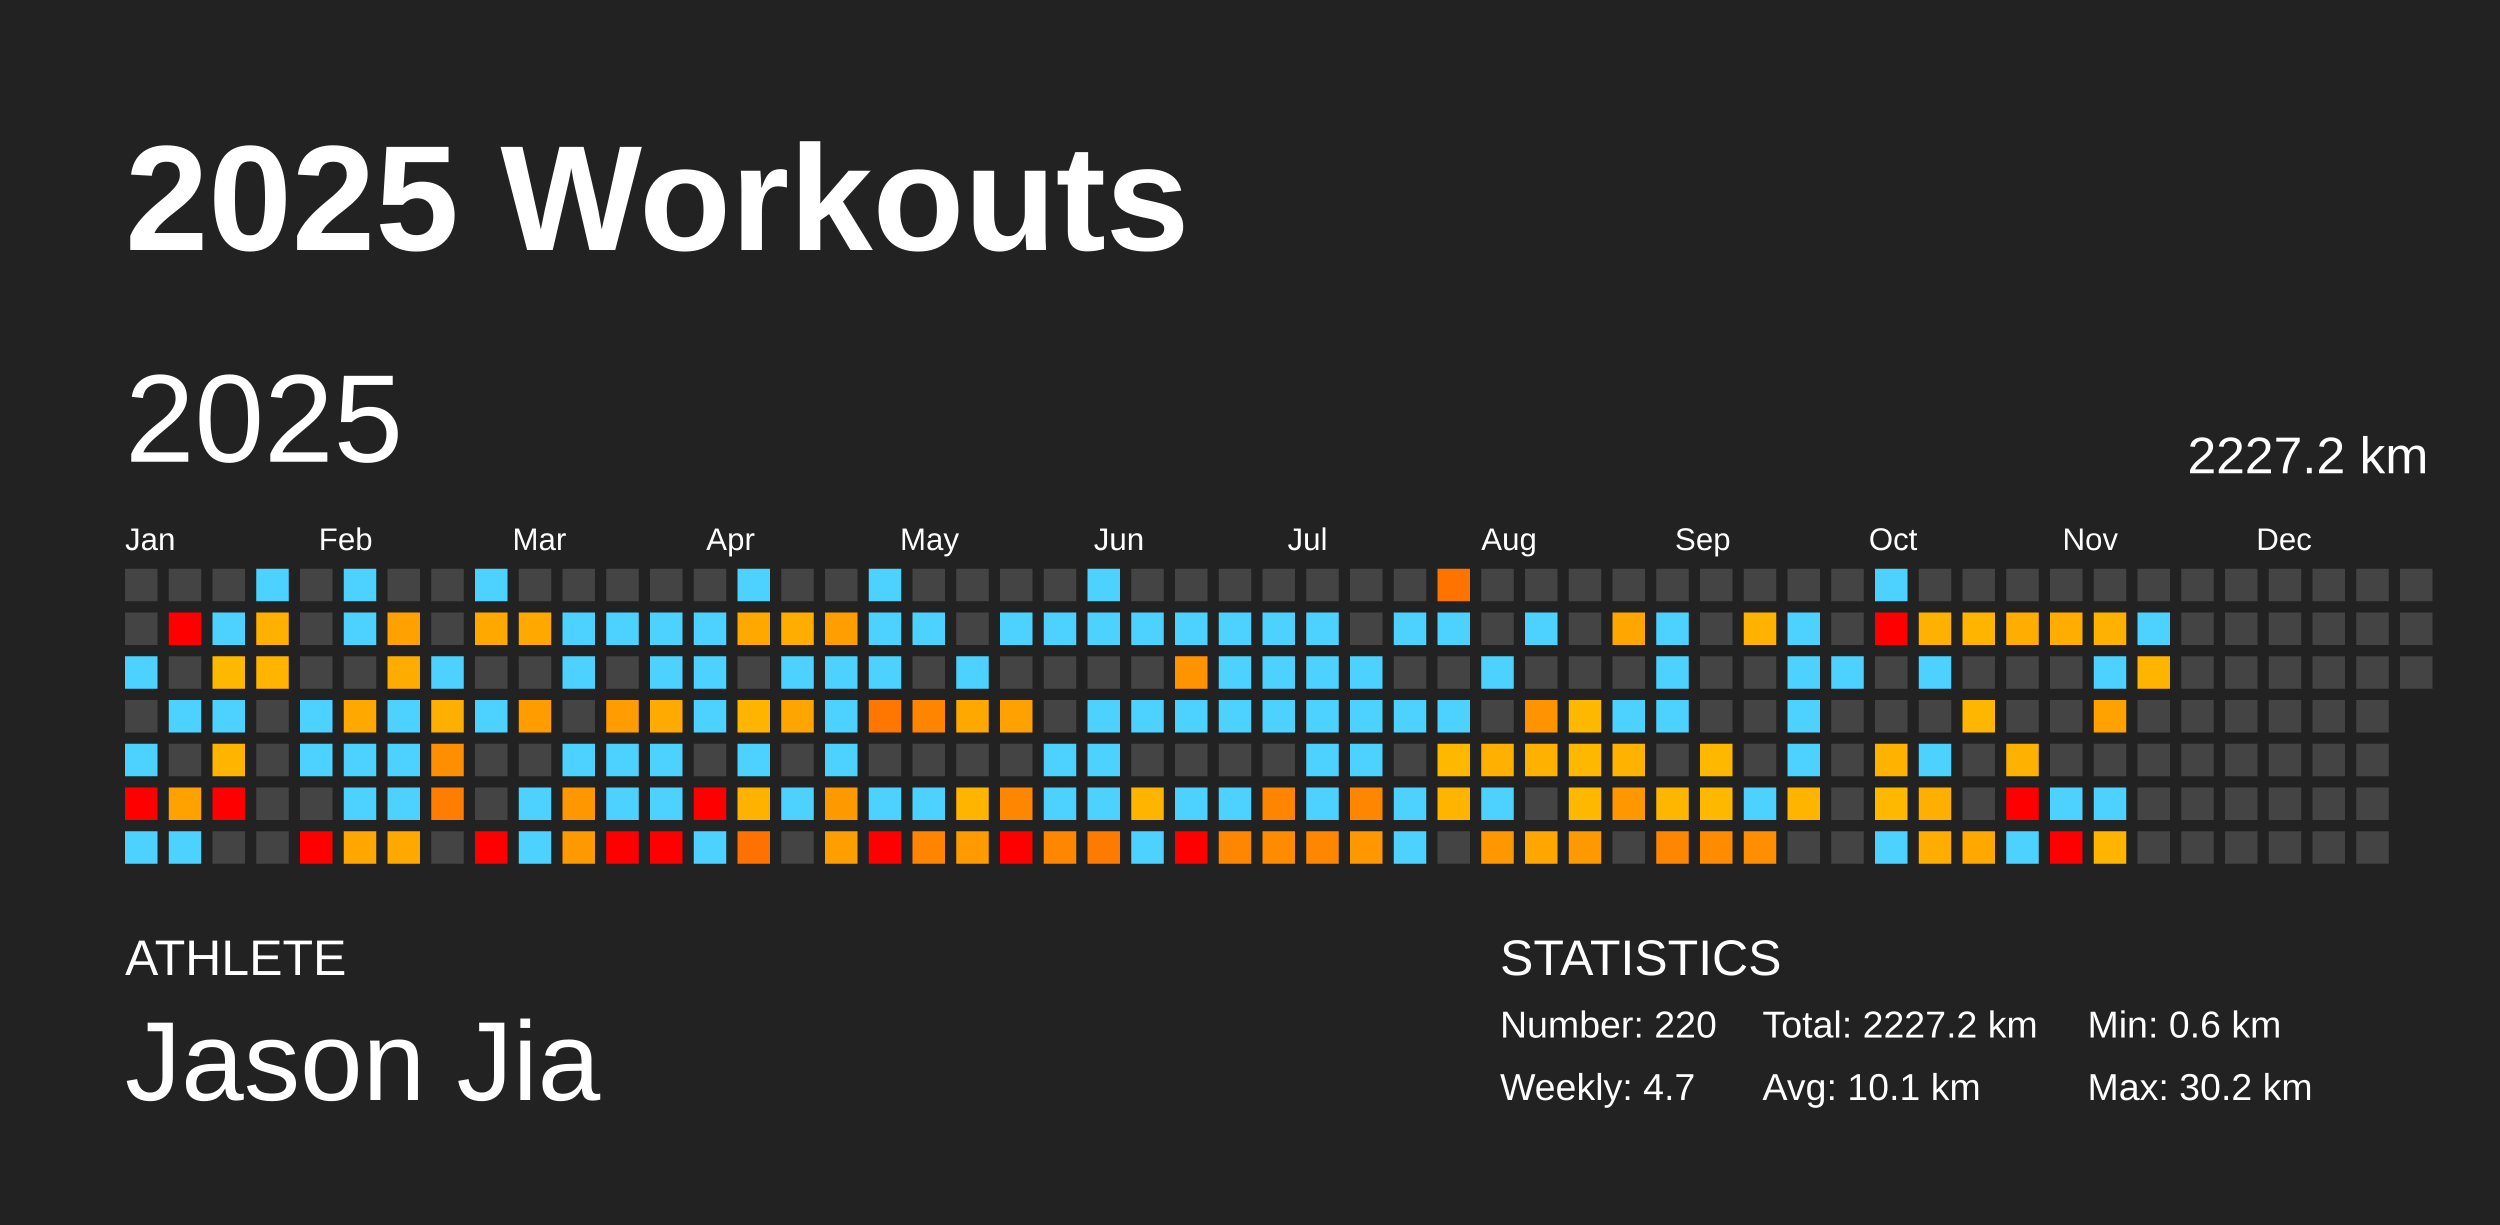
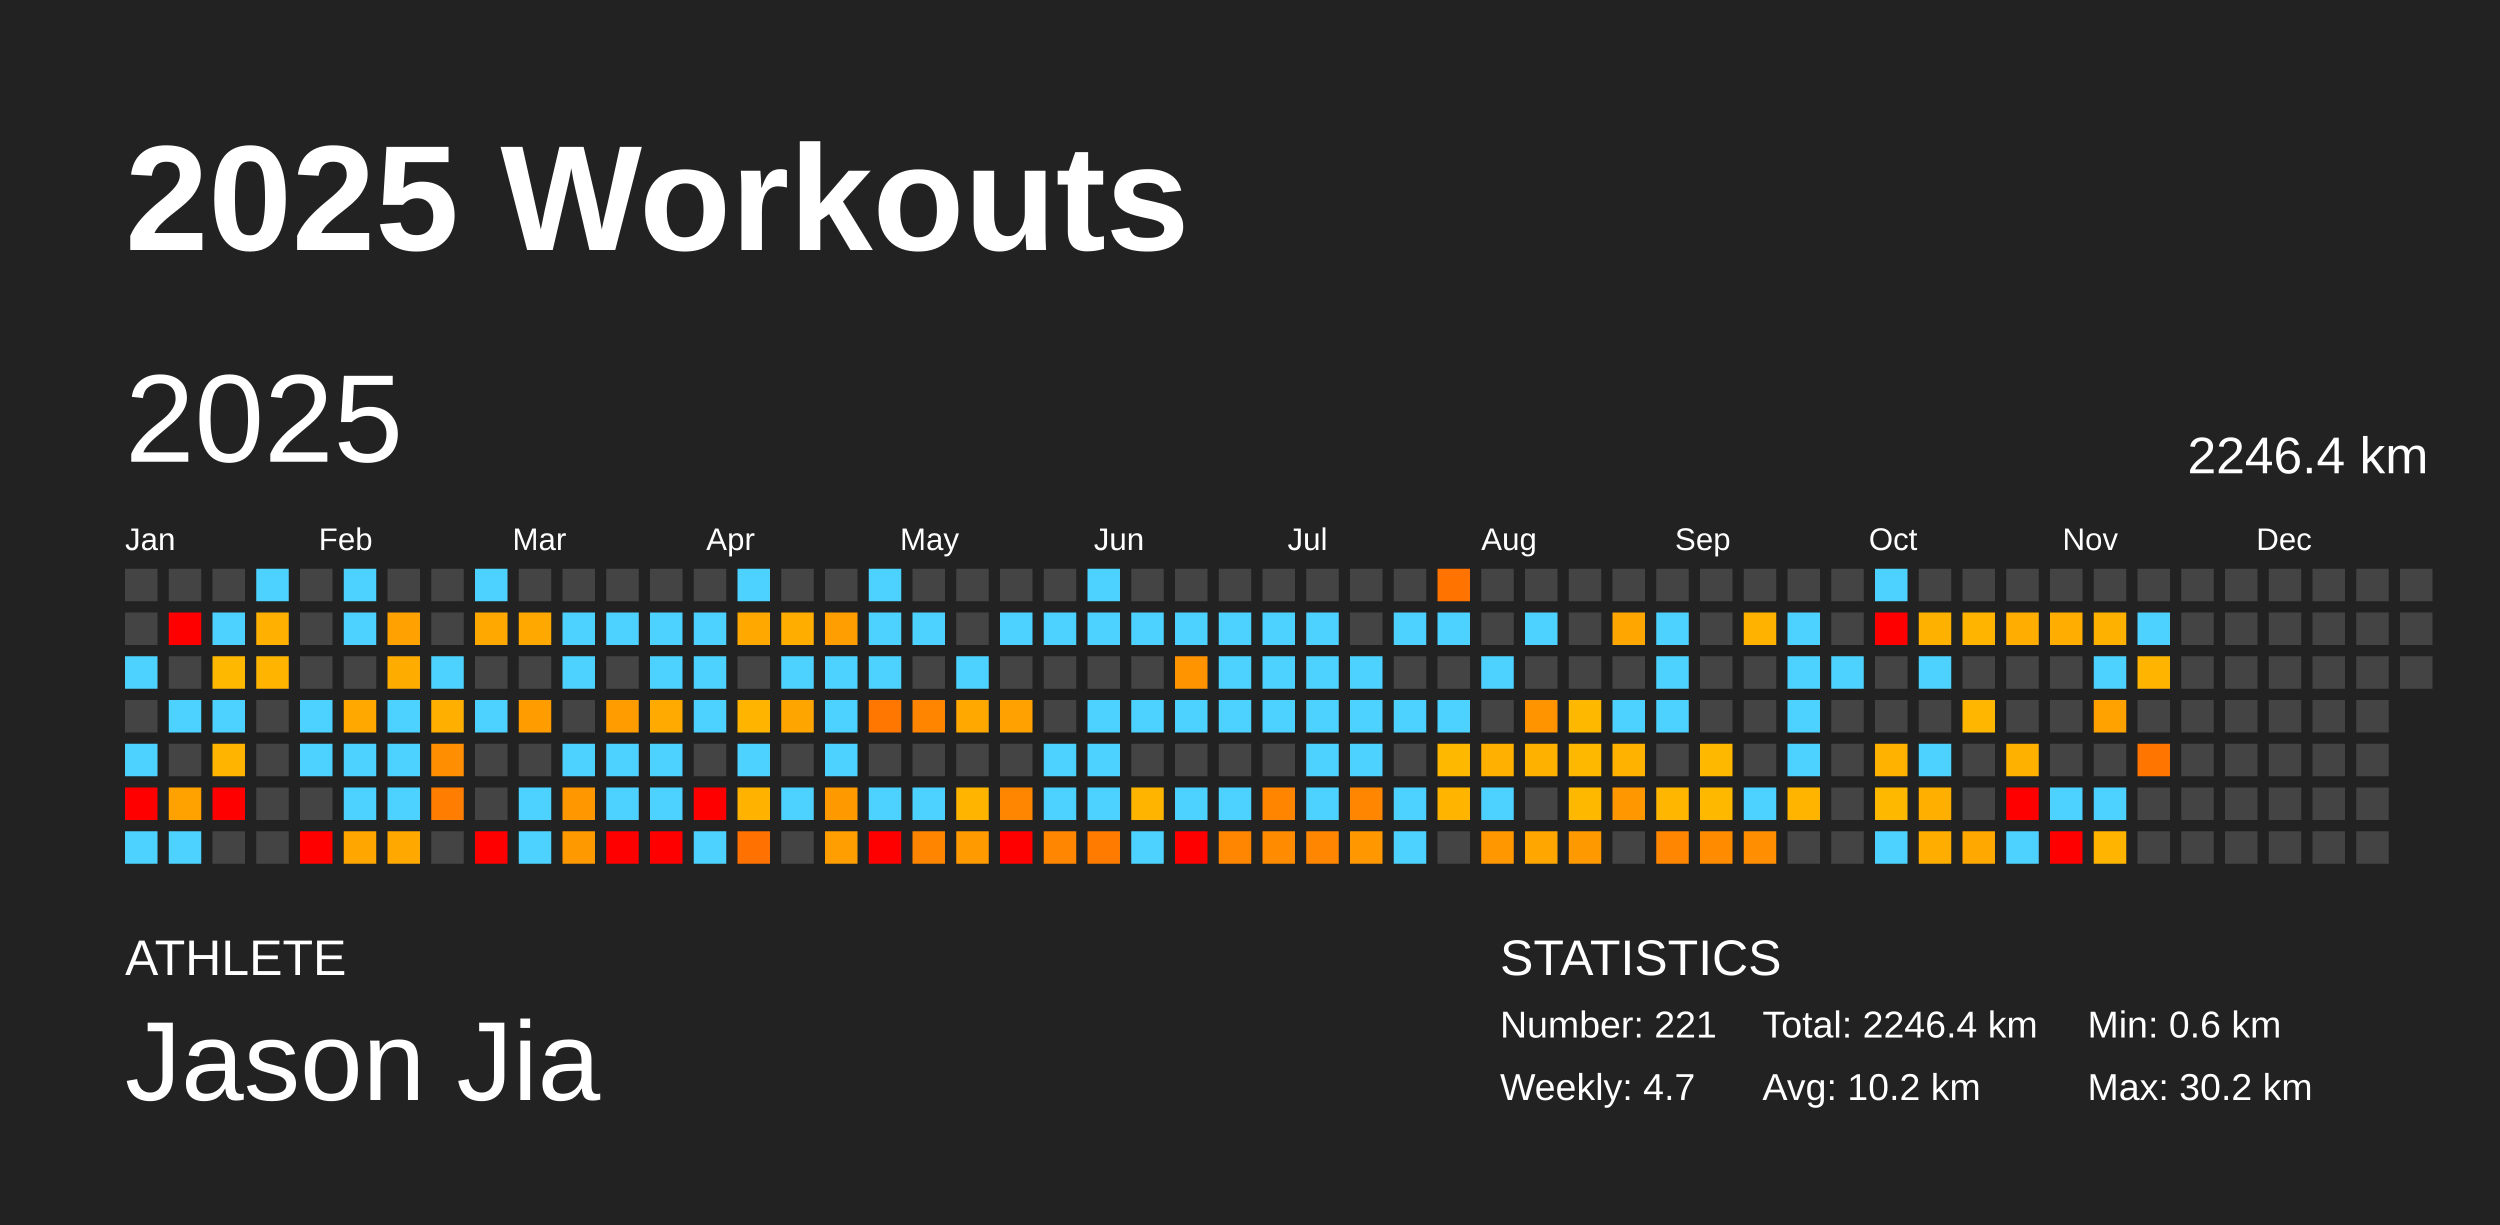
<svg xmlns="http://www.w3.org/2000/svg" baseProfile="full" height="98mm" version="1.1" viewBox="0,0,200,98" width="200mm">
  <defs />
  <rect fill="#222222" height="98" width="200" x="0" y="0" />
  <text fill="#FFFFFF" style="font-size:12px; font-family:Arial; font-weight:bold;" x="10" y="20">2025 Workouts</text>
  <text fill="#FFFFFF" style="font-size:4px; font-family:Arial" x="10" y="78">ATHLETE</text>
  <text fill="#FFFFFF" style="font-size:9px; font-family:Arial" x="10" y="88">Jason Jia</text>
  <text fill="#FFFFFF" style="font-size:4px; font-family:Arial" x="120" y="78">STATISTICS</text>
-   <text fill="#FFFFFF" style="font-size:3px; font-family:Arial" x="120" y="83">Number: 220</text>
+   <text fill="#FFFFFF" style="font-size:3px; font-family:Arial" x="120" y="83">Number: 221</text>
  <text fill="#FFFFFF" style="font-size:3px; font-family:Arial" x="120" y="88">Weekly: 4.7</text>
-   <text fill="#FFFFFF" style="font-size:3px; font-family:Arial" x="141" y="83">Total: 2227.2 km</text>
-   <text fill="#FFFFFF" style="font-size:3px; font-family:Arial" x="141" y="88">Avg: 10.1 km</text>
+   <text fill="#FFFFFF" style="font-size:3px; font-family:Arial" x="141" y="83">Total: 2246.4 km</text>
+   <text fill="#FFFFFF" style="font-size:3px; font-family:Arial" x="141" y="88">Avg: 10.2 km</text>
  <text fill="#FFFFFF" style="font-size:3px; font-family:Arial" x="167" y="83">Min: 0.6 km</text>
  <text fill="#FFFFFF" style="font-size:3px; font-family:Arial" x="167" y="88">Max: 30.2 km</text>
  <text dominant-baseline="hanging" fill="#FFFFFF" style="font-size:10.0px; font-family:Arial;" x="10" y="30">2025</text>
-   <text dominant-baseline="hanging" fill="#FFFFFF" style="font-size:4.125px; font-family:Arial;" x="175" y="35">2227.2 km</text>
+   <text dominant-baseline="hanging" fill="#FFFFFF" style="font-size:4.125px; font-family:Arial;" x="175" y="35">2246.4 km</text>
  <text fill="#FFFFFF" style="font-size:2.5px; font-family:Arial" x="10.0" y="44">Jan</text>
  <text fill="#FFFFFF" style="font-size:2.5px; font-family:Arial" x="25.5" y="44">Feb</text>
  <text fill="#FFFFFF" style="font-size:2.5px; font-family:Arial" x="41.0" y="44">Mar</text>
  <text fill="#FFFFFF" style="font-size:2.5px; font-family:Arial" x="56.5" y="44">Apr</text>
  <text fill="#FFFFFF" style="font-size:2.5px; font-family:Arial" x="72.0" y="44">May</text>
  <text fill="#FFFFFF" style="font-size:2.5px; font-family:Arial" x="87.5" y="44">Jun</text>
  <text fill="#FFFFFF" style="font-size:2.5px; font-family:Arial" x="103.0" y="44">Jul</text>
  <text fill="#FFFFFF" style="font-size:2.5px; font-family:Arial" x="118.5" y="44">Aug</text>
  <text fill="#FFFFFF" style="font-size:2.5px; font-family:Arial" x="134.0" y="44">Sep</text>
  <text fill="#FFFFFF" style="font-size:2.5px; font-family:Arial" x="149.5" y="44">Oct</text>
  <text fill="#FFFFFF" style="font-size:2.5px; font-family:Arial" x="165.0" y="44">Nov</text>
  <text fill="#FFFFFF" style="font-size:2.5px; font-family:Arial" x="180.5" y="44">Dec</text>
  <rect fill="#444444" height="2.6" width="2.6" x="10.0" y="45.5" />
  <rect fill="#444444" height="2.6" width="2.6" x="10.0" y="49.0" />
  <rect fill="#4dd2ff" height="2.6" width="2.6" x="10.0" y="52.5" />
  <rect fill="#444444" height="2.6" width="2.6" x="10.0" y="56.0" />
  <rect fill="#4dd2ff" height="2.6" width="2.6" x="10.0" y="59.5" />
  <rect fill="red" height="2.6" width="2.6" x="10.0" y="63.0" />
  <rect fill="#4dd2ff" height="2.6" width="2.6" x="10.0" y="66.5" />
  <rect fill="#444444" height="2.6" width="2.6" x="13.5" y="45.5" />
  <rect fill="red" height="2.6" width="2.6" x="13.5" y="49.0" />
  <rect fill="#444444" height="2.6" width="2.6" x="13.5" y="52.5" />
  <rect fill="#4dd2ff" height="2.6" width="2.6" x="13.5" y="56.0" />
  <rect fill="#444444" height="2.6" width="2.6" x="13.5" y="59.5" />
  <rect fill="#ffa200" height="2.6" width="2.6" x="13.5" y="63.0" />
  <rect fill="#4dd2ff" height="2.6" width="2.6" x="13.5" y="66.5" />
  <rect fill="#444444" height="2.6" width="2.6" x="17.0" y="45.5" />
  <rect fill="#4dd2ff" height="2.6" width="2.6" x="17.0" y="49.0" />
  <rect fill="#ffb800" height="2.6" width="2.6" x="17.0" y="52.5" />
  <rect fill="#4dd2ff" height="2.6" width="2.6" x="17.0" y="56.0" />
  <rect fill="#ffb500" height="2.6" width="2.6" x="17.0" y="59.5" />
  <rect fill="red" height="2.6" width="2.6" x="17.0" y="63.0" />
  <rect fill="#444444" height="2.6" width="2.6" x="17.0" y="66.5" />
  <rect fill="#4dd2ff" height="2.6" width="2.6" x="20.5" y="45.5" />
  <rect fill="#ffb000" height="2.6" width="2.6" x="20.5" y="49.0" />
  <rect fill="#ffb400" height="2.6" width="2.6" x="20.5" y="52.5" />
  <rect fill="#444444" height="2.6" width="2.6" x="20.5" y="56.0" />
  <rect fill="#444444" height="2.6" width="2.6" x="20.5" y="59.5" />
  <rect fill="#444444" height="2.6" width="2.6" x="20.5" y="63.0" />
  <rect fill="#444444" height="2.6" width="2.6" x="20.5" y="66.5" />
  <rect fill="#444444" height="2.6" width="2.6" x="24.0" y="45.5" />
  <rect fill="#444444" height="2.6" width="2.6" x="24.0" y="49.0" />
  <rect fill="#444444" height="2.6" width="2.6" x="24.0" y="52.5" />
  <rect fill="#4dd2ff" height="2.6" width="2.6" x="24.0" y="56.0" />
  <rect fill="#4dd2ff" height="2.6" width="2.6" x="24.0" y="59.5" />
  <rect fill="#444444" height="2.6" width="2.6" x="24.0" y="63.0" />
  <rect fill="red" height="2.6" width="2.6" x="24.0" y="66.5" />
  <rect fill="#4dd2ff" height="2.6" width="2.6" x="27.5" y="45.5" />
  <rect fill="#4dd2ff" height="2.6" width="2.6" x="27.5" y="49.0" />
  <rect fill="#444444" height="2.6" width="2.6" x="27.5" y="52.5" />
  <rect fill="#ffa900" height="2.6" width="2.6" x="27.5" y="56.0" />
  <rect fill="#4dd2ff" height="2.6" width="2.6" x="27.5" y="59.5" />
  <rect fill="#4dd2ff" height="2.6" width="2.6" x="27.5" y="63.0" />
  <rect fill="#ffa700" height="2.6" width="2.6" x="27.5" y="66.5" />
  <rect fill="#444444" height="2.6" width="2.6" x="31.0" y="45.5" />
  <rect fill="#ffa100" height="2.6" width="2.6" x="31.0" y="49.0" />
  <rect fill="#ffac00" height="2.6" width="2.6" x="31.0" y="52.5" />
  <rect fill="#4dd2ff" height="2.6" width="2.6" x="31.0" y="56.0" />
  <rect fill="#4dd2ff" height="2.6" width="2.6" x="31.0" y="59.5" />
  <rect fill="#4dd2ff" height="2.6" width="2.6" x="31.0" y="63.0" />
  <rect fill="#ffa900" height="2.6" width="2.6" x="31.0" y="66.5" />
  <rect fill="#444444" height="2.6" width="2.6" x="34.5" y="45.5" />
  <rect fill="#444444" height="2.6" width="2.6" x="34.5" y="49.0" />
  <rect fill="#4dd2ff" height="2.6" width="2.6" x="34.5" y="52.5" />
  <rect fill="#ffaf00" height="2.6" width="2.6" x="34.5" y="56.0" />
  <rect fill="#ff8f00" height="2.6" width="2.6" x="34.5" y="59.5" />
  <rect fill="#ff7d00" height="2.6" width="2.6" x="34.5" y="63.0" />
  <rect fill="#444444" height="2.6" width="2.6" x="34.5" y="66.5" />
  <rect fill="#4dd2ff" height="2.6" width="2.6" x="38.0" y="45.5" />
  <rect fill="#ffa800" height="2.6" width="2.6" x="38.0" y="49.0" />
  <rect fill="#444444" height="2.6" width="2.6" x="38.0" y="52.5" />
  <rect fill="#4dd2ff" height="2.6" width="2.6" x="38.0" y="56.0" />
  <rect fill="#444444" height="2.6" width="2.6" x="38.0" y="59.5" />
  <rect fill="#444444" height="2.6" width="2.6" x="38.0" y="63.0" />
  <rect fill="red" height="2.6" width="2.6" x="38.0" y="66.5" />
  <rect fill="#444444" height="2.6" width="2.6" x="41.5" y="45.5" />
  <rect fill="#ffa900" height="2.6" width="2.6" x="41.5" y="49.0" />
  <rect fill="#444444" height="2.6" width="2.6" x="41.5" y="52.5" />
  <rect fill="#ff9d00" height="2.6" width="2.6" x="41.5" y="56.0" />
  <rect fill="#444444" height="2.6" width="2.6" x="41.5" y="59.5" />
  <rect fill="#4dd2ff" height="2.6" width="2.6" x="41.5" y="63.0" />
  <rect fill="#4dd2ff" height="2.6" width="2.6" x="41.5" y="66.5" />
  <rect fill="#444444" height="2.6" width="2.6" x="45.0" y="45.5" />
  <rect fill="#4dd2ff" height="2.6" width="2.6" x="45.0" y="49.0" />
  <rect fill="#4dd2ff" height="2.6" width="2.6" x="45.0" y="52.5" />
  <rect fill="#444444" height="2.6" width="2.6" x="45.0" y="56.0" />
  <rect fill="#4dd2ff" height="2.6" width="2.6" x="45.0" y="59.5" />
  <rect fill="#ff9800" height="2.6" width="2.6" x="45.0" y="63.0" />
  <rect fill="#ff9900" height="2.6" width="2.6" x="45.0" y="66.5" />
  <rect fill="#444444" height="2.6" width="2.6" x="48.5" y="45.5" />
  <rect fill="#4dd2ff" height="2.6" width="2.6" x="48.5" y="49.0" />
  <rect fill="#444444" height="2.6" width="2.6" x="48.5" y="52.5" />
  <rect fill="#ff9c00" height="2.6" width="2.6" x="48.5" y="56.0" />
  <rect fill="#4dd2ff" height="2.6" width="2.6" x="48.5" y="59.5" />
  <rect fill="#4dd2ff" height="2.6" width="2.6" x="48.5" y="63.0" />
  <rect fill="red" height="2.6" width="2.6" x="48.5" y="66.5" />
  <rect fill="#444444" height="2.6" width="2.6" x="52.0" y="45.5" />
  <rect fill="#4dd2ff" height="2.6" width="2.6" x="52.0" y="49.0" />
  <rect fill="#4dd2ff" height="2.6" width="2.6" x="52.0" y="52.5" />
  <rect fill="#ffaa00" height="2.6" width="2.6" x="52.0" y="56.0" />
  <rect fill="#4dd2ff" height="2.6" width="2.6" x="52.0" y="59.5" />
  <rect fill="#4dd2ff" height="2.6" width="2.6" x="52.0" y="63.0" />
  <rect fill="red" height="2.6" width="2.6" x="52.0" y="66.5" />
  <rect fill="#444444" height="2.6" width="2.6" x="55.5" y="45.5" />
  <rect fill="#4dd2ff" height="2.6" width="2.6" x="55.5" y="49.0" />
  <rect fill="#4dd2ff" height="2.6" width="2.6" x="55.5" y="52.5" />
  <rect fill="#4dd2ff" height="2.6" width="2.6" x="55.5" y="56.0" />
  <rect fill="#444444" height="2.6" width="2.6" x="55.5" y="59.5" />
  <rect fill="red" height="2.6" width="2.6" x="55.5" y="63.0" />
  <rect fill="#4dd2ff" height="2.6" width="2.6" x="55.5" y="66.5" />
  <rect fill="#4dd2ff" height="2.6" width="2.6" x="59.0" y="45.5" />
  <rect fill="#ffa800" height="2.6" width="2.6" x="59.0" y="49.0" />
  <rect fill="#444444" height="2.6" width="2.6" x="59.0" y="52.5" />
  <rect fill="#ffb500" height="2.6" width="2.6" x="59.0" y="56.0" />
  <rect fill="#4dd2ff" height="2.6" width="2.6" x="59.0" y="59.5" />
  <rect fill="#ffb300" height="2.6" width="2.6" x="59.0" y="63.0" />
  <rect fill="#ff7100" height="2.6" width="2.6" x="59.0" y="66.5" />
  <rect fill="#444444" height="2.6" width="2.6" x="62.5" y="45.5" />
  <rect fill="#ffae00" height="2.6" width="2.6" x="62.5" y="49.0" />
  <rect fill="#4dd2ff" height="2.6" width="2.6" x="62.5" y="52.5" />
  <rect fill="#ffa500" height="2.6" width="2.6" x="62.5" y="56.0" />
  <rect fill="#444444" height="2.6" width="2.6" x="62.5" y="59.5" />
  <rect fill="#4dd2ff" height="2.6" width="2.6" x="62.5" y="63.0" />
  <rect fill="#444444" height="2.6" width="2.6" x="62.5" y="66.5" />
  <rect fill="#444444" height="2.6" width="2.6" x="66.0" y="45.5" />
  <rect fill="#ff9e00" height="2.6" width="2.6" x="66.0" y="49.0" />
  <rect fill="#4dd2ff" height="2.6" width="2.6" x="66.0" y="52.5" />
  <rect fill="#4dd2ff" height="2.6" width="2.6" x="66.0" y="56.0" />
  <rect fill="#4dd2ff" height="2.6" width="2.6" x="66.0" y="59.5" />
  <rect fill="#ff9900" height="2.6" width="2.6" x="66.0" y="63.0" />
  <rect fill="#ff9e00" height="2.6" width="2.6" x="66.0" y="66.5" />
  <rect fill="#4dd2ff" height="2.6" width="2.6" x="69.5" y="45.5" />
  <rect fill="#4dd2ff" height="2.6" width="2.6" x="69.5" y="49.0" />
  <rect fill="#4dd2ff" height="2.6" width="2.6" x="69.5" y="52.5" />
  <rect fill="#ff7700" height="2.6" width="2.6" x="69.5" y="56.0" />
  <rect fill="#444444" height="2.6" width="2.6" x="69.5" y="59.5" />
  <rect fill="#4dd2ff" height="2.6" width="2.6" x="69.5" y="63.0" />
  <rect fill="red" height="2.6" width="2.6" x="69.5" y="66.5" />
  <rect fill="#444444" height="2.6" width="2.6" x="73.0" y="45.5" />
  <rect fill="#4dd2ff" height="2.6" width="2.6" x="73.0" y="49.0" />
  <rect fill="#444444" height="2.6" width="2.6" x="73.0" y="52.5" />
  <rect fill="#ff8400" height="2.6" width="2.6" x="73.0" y="56.0" />
  <rect fill="#444444" height="2.6" width="2.6" x="73.0" y="59.5" />
  <rect fill="#4dd2ff" height="2.6" width="2.6" x="73.0" y="63.0" />
  <rect fill="#ff8500" height="2.6" width="2.6" x="73.0" y="66.5" />
  <rect fill="#444444" height="2.6" width="2.6" x="76.5" y="45.5" />
  <rect fill="#444444" height="2.6" width="2.6" x="76.5" y="49.0" />
  <rect fill="#4dd2ff" height="2.6" width="2.6" x="76.5" y="52.5" />
  <rect fill="#ffa800" height="2.6" width="2.6" x="76.5" y="56.0" />
  <rect fill="#444444" height="2.6" width="2.6" x="76.5" y="59.5" />
  <rect fill="#ffb400" height="2.6" width="2.6" x="76.5" y="63.0" />
  <rect fill="#ff9a00" height="2.6" width="2.6" x="76.5" y="66.5" />
  <rect fill="#444444" height="2.6" width="2.6" x="80.0" y="45.5" />
  <rect fill="#4dd2ff" height="2.6" width="2.6" x="80.0" y="49.0" />
  <rect fill="#444444" height="2.6" width="2.6" x="80.0" y="52.5" />
  <rect fill="#ffa100" height="2.6" width="2.6" x="80.0" y="56.0" />
  <rect fill="#444444" height="2.6" width="2.6" x="80.0" y="59.5" />
  <rect fill="#ff8600" height="2.6" width="2.6" x="80.0" y="63.0" />
  <rect fill="red" height="2.6" width="2.6" x="80.0" y="66.5" />
  <rect fill="#444444" height="2.6" width="2.6" x="83.5" y="45.5" />
  <rect fill="#4dd2ff" height="2.6" width="2.6" x="83.5" y="49.0" />
  <rect fill="#444444" height="2.6" width="2.6" x="83.5" y="52.5" />
  <rect fill="#444444" height="2.6" width="2.6" x="83.5" y="56.0" />
  <rect fill="#4dd2ff" height="2.6" width="2.6" x="83.5" y="59.5" />
  <rect fill="#4dd2ff" height="2.6" width="2.6" x="83.5" y="63.0" />
  <rect fill="#ff8600" height="2.6" width="2.6" x="83.5" y="66.5" />
  <rect fill="#4dd2ff" height="2.6" width="2.6" x="87.0" y="45.5" />
  <rect fill="#4dd2ff" height="2.6" width="2.6" x="87.0" y="49.0" />
  <rect fill="#444444" height="2.6" width="2.6" x="87.0" y="52.5" />
  <rect fill="#4dd2ff" height="2.6" width="2.6" x="87.0" y="56.0" />
  <rect fill="#4dd2ff" height="2.6" width="2.6" x="87.0" y="59.5" />
  <rect fill="#4dd2ff" height="2.6" width="2.6" x="87.0" y="63.0" />
  <rect fill="#ff7b00" height="2.6" width="2.6" x="87.0" y="66.5" />
  <rect fill="#444444" height="2.6" width="2.6" x="90.5" y="45.5" />
  <rect fill="#4dd2ff" height="2.6" width="2.6" x="90.5" y="49.0" />
  <rect fill="#444444" height="2.6" width="2.6" x="90.5" y="52.5" />
  <rect fill="#4dd2ff" height="2.6" width="2.6" x="90.5" y="56.0" />
  <rect fill="#444444" height="2.6" width="2.6" x="90.5" y="59.5" />
  <rect fill="#ffb500" height="2.6" width="2.6" x="90.5" y="63.0" />
  <rect fill="#4dd2ff" height="2.6" width="2.6" x="90.5" y="66.5" />
  <rect fill="#444444" height="2.6" width="2.6" x="94.0" y="45.5" />
  <rect fill="#4dd2ff" height="2.6" width="2.6" x="94.0" y="49.0" />
  <rect fill="#ff9400" height="2.6" width="2.6" x="94.0" y="52.5" />
  <rect fill="#4dd2ff" height="2.6" width="2.6" x="94.0" y="56.0" />
  <rect fill="#444444" height="2.6" width="2.6" x="94.0" y="59.5" />
  <rect fill="#4dd2ff" height="2.6" width="2.6" x="94.0" y="63.0" />
  <rect fill="red" height="2.6" width="2.6" x="94.0" y="66.5" />
  <rect fill="#444444" height="2.6" width="2.6" x="97.5" y="45.5" />
  <rect fill="#4dd2ff" height="2.6" width="2.6" x="97.5" y="49.0" />
  <rect fill="#4dd2ff" height="2.6" width="2.6" x="97.5" y="52.5" />
  <rect fill="#4dd2ff" height="2.6" width="2.6" x="97.5" y="56.0" />
  <rect fill="#444444" height="2.6" width="2.6" x="97.5" y="59.5" />
  <rect fill="#4dd2ff" height="2.6" width="2.6" x="97.5" y="63.0" />
  <rect fill="#ff8600" height="2.6" width="2.6" x="97.5" y="66.5" />
  <rect fill="#444444" height="2.6" width="2.6" x="101.0" y="45.5" />
  <rect fill="#4dd2ff" height="2.6" width="2.6" x="101.0" y="49.0" />
  <rect fill="#4dd2ff" height="2.6" width="2.6" x="101.0" y="52.5" />
  <rect fill="#4dd2ff" height="2.6" width="2.6" x="101.0" y="56.0" />
  <rect fill="#444444" height="2.6" width="2.6" x="101.0" y="59.5" />
  <rect fill="#ff8400" height="2.6" width="2.6" x="101.0" y="63.0" />
  <rect fill="#ff8b00" height="2.6" width="2.6" x="101.0" y="66.5" />
  <rect fill="#444444" height="2.6" width="2.6" x="104.5" y="45.5" />
  <rect fill="#4dd2ff" height="2.6" width="2.6" x="104.5" y="49.0" />
  <rect fill="#4dd2ff" height="2.6" width="2.6" x="104.5" y="52.5" />
  <rect fill="#4dd2ff" height="2.6" width="2.6" x="104.5" y="56.0" />
  <rect fill="#4dd2ff" height="2.6" width="2.6" x="104.5" y="59.5" />
  <rect fill="#4dd2ff" height="2.6" width="2.6" x="104.5" y="63.0" />
  <rect fill="#ff8600" height="2.6" width="2.6" x="104.5" y="66.5" />
  <rect fill="#444444" height="2.6" width="2.6" x="108.0" y="45.5" />
  <rect fill="#444444" height="2.6" width="2.6" x="108.0" y="49.0" />
  <rect fill="#4dd2ff" height="2.6" width="2.6" x="108.0" y="52.5" />
  <rect fill="#4dd2ff" height="2.6" width="2.6" x="108.0" y="56.0" />
  <rect fill="#4dd2ff" height="2.6" width="2.6" x="108.0" y="59.5" />
  <rect fill="#ff8600" height="2.6" width="2.6" x="108.0" y="63.0" />
  <rect fill="#ff9700" height="2.6" width="2.6" x="108.0" y="66.5" />
  <rect fill="#444444" height="2.6" width="2.6" x="111.5" y="45.5" />
  <rect fill="#4dd2ff" height="2.6" width="2.6" x="111.5" y="49.0" />
  <rect fill="#444444" height="2.6" width="2.6" x="111.5" y="52.5" />
  <rect fill="#4dd2ff" height="2.6" width="2.6" x="111.5" y="56.0" />
  <rect fill="#444444" height="2.6" width="2.6" x="111.5" y="59.5" />
  <rect fill="#4dd2ff" height="2.6" width="2.6" x="111.5" y="63.0" />
  <rect fill="#4dd2ff" height="2.6" width="2.6" x="111.5" y="66.5" />
  <rect fill="#ff7400" height="2.6" width="2.6" x="115.0" y="45.5" />
  <rect fill="#4dd2ff" height="2.6" width="2.6" x="115.0" y="49.0" />
  <rect fill="#444444" height="2.6" width="2.6" x="115.0" y="52.5" />
  <rect fill="#4dd2ff" height="2.6" width="2.6" x="115.0" y="56.0" />
  <rect fill="#ffb800" height="2.6" width="2.6" x="115.0" y="59.5" />
  <rect fill="#ffb400" height="2.6" width="2.6" x="115.0" y="63.0" />
  <rect fill="#444444" height="2.6" width="2.6" x="115.0" y="66.5" />
  <rect fill="#444444" height="2.6" width="2.6" x="118.5" y="45.5" />
  <rect fill="#444444" height="2.6" width="2.6" x="118.5" y="49.0" />
  <rect fill="#4dd2ff" height="2.6" width="2.6" x="118.5" y="52.5" />
  <rect fill="#444444" height="2.6" width="2.6" x="118.5" y="56.0" />
  <rect fill="#ffb000" height="2.6" width="2.6" x="118.5" y="59.5" />
  <rect fill="#4dd2ff" height="2.6" width="2.6" x="118.5" y="63.0" />
  <rect fill="#ff9700" height="2.6" width="2.6" x="118.5" y="66.5" />
  <rect fill="#444444" height="2.6" width="2.6" x="122.0" y="45.5" />
  <rect fill="#4dd2ff" height="2.6" width="2.6" x="122.0" y="49.0" />
  <rect fill="#444444" height="2.6" width="2.6" x="122.0" y="52.5" />
  <rect fill="#ff9300" height="2.6" width="2.6" x="122.0" y="56.0" />
  <rect fill="#ffb100" height="2.6" width="2.6" x="122.0" y="59.5" />
  <rect fill="#444444" height="2.6" width="2.6" x="122.0" y="63.0" />
  <rect fill="#ffa700" height="2.6" width="2.6" x="122.0" y="66.5" />
  <rect fill="#444444" height="2.6" width="2.6" x="125.5" y="45.5" />
  <rect fill="#444444" height="2.6" width="2.6" x="125.5" y="49.0" />
  <rect fill="#444444" height="2.6" width="2.6" x="125.5" y="52.5" />
  <rect fill="#ffb800" height="2.6" width="2.6" x="125.5" y="56.0" />
  <rect fill="#ffb800" height="2.6" width="2.6" x="125.5" y="59.5" />
  <rect fill="#ffb800" height="2.6" width="2.6" x="125.5" y="63.0" />
  <rect fill="#ff9900" height="2.6" width="2.6" x="125.5" y="66.5" />
  <rect fill="#444444" height="2.6" width="2.6" x="129.0" y="45.5" />
  <rect fill="#ffa600" height="2.6" width="2.6" x="129.0" y="49.0" />
  <rect fill="#444444" height="2.6" width="2.6" x="129.0" y="52.5" />
  <rect fill="#4dd2ff" height="2.6" width="2.6" x="129.0" y="56.0" />
  <rect fill="#ffb300" height="2.6" width="2.6" x="129.0" y="59.5" />
  <rect fill="#ff9800" height="2.6" width="2.6" x="129.0" y="63.0" />
  <rect fill="#444444" height="2.6" width="2.6" x="129.0" y="66.5" />
  <rect fill="#444444" height="2.6" width="2.6" x="132.5" y="45.5" />
  <rect fill="#4dd2ff" height="2.6" width="2.6" x="132.5" y="49.0" />
  <rect fill="#4dd2ff" height="2.6" width="2.6" x="132.5" y="52.5" />
  <rect fill="#4dd2ff" height="2.6" width="2.6" x="132.5" y="56.0" />
  <rect fill="#444444" height="2.6" width="2.6" x="132.5" y="59.5" />
  <rect fill="#ffb600" height="2.6" width="2.6" x="132.5" y="63.0" />
  <rect fill="#ff8600" height="2.6" width="2.6" x="132.5" y="66.5" />
  <rect fill="#444444" height="2.6" width="2.6" x="136.0" y="45.5" />
  <rect fill="#444444" height="2.6" width="2.6" x="136.0" y="49.0" />
  <rect fill="#444444" height="2.6" width="2.6" x="136.0" y="52.5" />
  <rect fill="#444444" height="2.6" width="2.6" x="136.0" y="56.0" />
  <rect fill="#ffb800" height="2.6" width="2.6" x="136.0" y="59.5" />
  <rect fill="#ffb800" height="2.6" width="2.6" x="136.0" y="63.0" />
  <rect fill="#ff8b00" height="2.6" width="2.6" x="136.0" y="66.5" />
  <rect fill="#444444" height="2.6" width="2.6" x="139.5" y="45.5" />
  <rect fill="#ffb200" height="2.6" width="2.6" x="139.5" y="49.0" />
  <rect fill="#444444" height="2.6" width="2.6" x="139.5" y="52.5" />
  <rect fill="#444444" height="2.6" width="2.6" x="139.5" y="56.0" />
  <rect fill="#444444" height="2.6" width="2.6" x="139.5" y="59.5" />
  <rect fill="#4dd2ff" height="2.6" width="2.6" x="139.5" y="63.0" />
  <rect fill="#ff8f00" height="2.6" width="2.6" x="139.5" y="66.5" />
  <rect fill="#444444" height="2.6" width="2.6" x="143.0" y="45.5" />
  <rect fill="#4dd2ff" height="2.6" width="2.6" x="143.0" y="49.0" />
  <rect fill="#4dd2ff" height="2.6" width="2.6" x="143.0" y="52.5" />
  <rect fill="#4dd2ff" height="2.6" width="2.6" x="143.0" y="56.0" />
  <rect fill="#4dd2ff" height="2.6" width="2.6" x="143.0" y="59.5" />
  <rect fill="#ffb500" height="2.6" width="2.6" x="143.0" y="63.0" />
  <rect fill="#444444" height="2.6" width="2.6" x="143.0" y="66.5" />
  <rect fill="#444444" height="2.6" width="2.6" x="146.5" y="45.5" />
  <rect fill="#444444" height="2.6" width="2.6" x="146.5" y="49.0" />
  <rect fill="#4dd2ff" height="2.6" width="2.6" x="146.5" y="52.5" />
  <rect fill="#444444" height="2.6" width="2.6" x="146.5" y="56.0" />
  <rect fill="#444444" height="2.6" width="2.6" x="146.5" y="59.5" />
  <rect fill="#444444" height="2.6" width="2.6" x="146.5" y="63.0" />
  <rect fill="#444444" height="2.6" width="2.6" x="146.5" y="66.5" />
  <rect fill="#4dd2ff" height="2.6" width="2.6" x="150.0" y="45.5" />
  <rect fill="red" height="2.6" width="2.6" x="150.0" y="49.0" />
  <rect fill="#444444" height="2.6" width="2.6" x="150.0" y="52.5" />
  <rect fill="#444444" height="2.6" width="2.6" x="150.0" y="56.0" />
  <rect fill="#ffb300" height="2.6" width="2.6" x="150.0" y="59.5" />
  <rect fill="#ffb800" height="2.6" width="2.6" x="150.0" y="63.0" />
  <rect fill="#4dd2ff" height="2.6" width="2.6" x="150.0" y="66.5" />
  <rect fill="#444444" height="2.6" width="2.6" x="153.5" y="45.5" />
  <rect fill="#ffb100" height="2.6" width="2.6" x="153.5" y="49.0" />
  <rect fill="#4dd2ff" height="2.6" width="2.6" x="153.5" y="52.5" />
  <rect fill="#444444" height="2.6" width="2.6" x="153.5" y="56.0" />
  <rect fill="#4dd2ff" height="2.6" width="2.6" x="153.5" y="59.5" />
  <rect fill="#ffaf00" height="2.6" width="2.6" x="153.5" y="63.0" />
  <rect fill="#ffae00" height="2.6" width="2.6" x="153.5" y="66.5" />
  <rect fill="#444444" height="2.6" width="2.6" x="157.0" y="45.5" />
  <rect fill="#ffb500" height="2.6" width="2.6" x="157.0" y="49.0" />
  <rect fill="#444444" height="2.6" width="2.6" x="157.0" y="52.5" />
  <rect fill="#ffb600" height="2.6" width="2.6" x="157.0" y="56.0" />
  <rect fill="#444444" height="2.6" width="2.6" x="157.0" y="59.5" />
  <rect fill="#444444" height="2.6" width="2.6" x="157.0" y="63.0" />
  <rect fill="#ffa800" height="2.6" width="2.6" x="157.0" y="66.5" />
  <rect fill="#444444" height="2.6" width="2.6" x="160.5" y="45.5" />
  <rect fill="#ffad00" height="2.6" width="2.6" x="160.5" y="49.0" />
  <rect fill="#444444" height="2.6" width="2.6" x="160.5" y="52.5" />
  <rect fill="#444444" height="2.6" width="2.6" x="160.5" y="56.0" />
  <rect fill="#ffb100" height="2.6" width="2.6" x="160.5" y="59.5" />
  <rect fill="red" height="2.6" width="2.6" x="160.5" y="63.0" />
  <rect fill="#4dd2ff" height="2.6" width="2.6" x="160.5" y="66.5" />
  <rect fill="#444444" height="2.6" width="2.6" x="164.0" y="45.5" />
  <rect fill="#ffad00" height="2.6" width="2.6" x="164.0" y="49.0" />
  <rect fill="#444444" height="2.6" width="2.6" x="164.0" y="52.5" />
  <rect fill="#444444" height="2.6" width="2.6" x="164.0" y="56.0" />
  <rect fill="#444444" height="2.6" width="2.6" x="164.0" y="59.5" />
  <rect fill="#4dd2ff" height="2.6" width="2.6" x="164.0" y="63.0" />
  <rect fill="red" height="2.6" width="2.6" x="164.0" y="66.5" />
  <rect fill="#444444" height="2.6" width="2.6" x="167.5" y="45.5" />
  <rect fill="#ffb100" height="2.6" width="2.6" x="167.5" y="49.0" />
  <rect fill="#4dd2ff" height="2.6" width="2.6" x="167.5" y="52.5" />
  <rect fill="#ffa200" height="2.6" width="2.6" x="167.5" y="56.0" />
  <rect fill="#444444" height="2.6" width="2.6" x="167.5" y="59.5" />
  <rect fill="#4dd2ff" height="2.6" width="2.6" x="167.5" y="63.0" />
  <rect fill="#ffb500" height="2.6" width="2.6" x="167.5" y="66.5" />
  <rect fill="#444444" height="2.6" width="2.6" x="171.0" y="45.5" />
  <rect fill="#4dd2ff" height="2.6" width="2.6" x="171.0" y="49.0" />
  <rect fill="#ffb400" height="2.6" width="2.6" x="171.0" y="52.5" />
  <rect fill="#444444" height="2.6" width="2.6" x="171.0" y="56.0" />
-   <rect fill="#444444" height="2.6" width="2.6" x="171.0" y="59.5" />
+   <rect fill="#ff7500" height="2.6" width="2.6" x="171.0" y="59.5" />
  <rect fill="#444444" height="2.6" width="2.6" x="171.0" y="63.0" />
  <rect fill="#444444" height="2.6" width="2.6" x="171.0" y="66.5" />
  <rect fill="#444444" height="2.6" width="2.6" x="174.5" y="45.5" />
  <rect fill="#444444" height="2.6" width="2.6" x="174.5" y="49.0" />
  <rect fill="#444444" height="2.6" width="2.6" x="174.5" y="52.5" />
  <rect fill="#444444" height="2.6" width="2.6" x="174.5" y="56.0" />
  <rect fill="#444444" height="2.6" width="2.6" x="174.5" y="59.5" />
  <rect fill="#444444" height="2.6" width="2.6" x="174.5" y="63.0" />
  <rect fill="#444444" height="2.6" width="2.6" x="174.5" y="66.5" />
  <rect fill="#444444" height="2.6" width="2.6" x="178.0" y="45.5" />
  <rect fill="#444444" height="2.6" width="2.6" x="178.0" y="49.0" />
  <rect fill="#444444" height="2.6" width="2.6" x="178.0" y="52.5" />
  <rect fill="#444444" height="2.6" width="2.6" x="178.0" y="56.0" />
  <rect fill="#444444" height="2.6" width="2.6" x="178.0" y="59.5" />
  <rect fill="#444444" height="2.6" width="2.6" x="178.0" y="63.0" />
  <rect fill="#444444" height="2.6" width="2.6" x="178.0" y="66.5" />
  <rect fill="#444444" height="2.6" width="2.6" x="181.5" y="45.5" />
  <rect fill="#444444" height="2.6" width="2.6" x="181.5" y="49.0" />
  <rect fill="#444444" height="2.6" width="2.6" x="181.5" y="52.5" />
  <rect fill="#444444" height="2.6" width="2.6" x="181.5" y="56.0" />
  <rect fill="#444444" height="2.6" width="2.6" x="181.5" y="59.5" />
  <rect fill="#444444" height="2.6" width="2.6" x="181.5" y="63.0" />
  <rect fill="#444444" height="2.6" width="2.6" x="181.5" y="66.5" />
  <rect fill="#444444" height="2.6" width="2.6" x="185.0" y="45.5" />
  <rect fill="#444444" height="2.6" width="2.6" x="185.0" y="49.0" />
  <rect fill="#444444" height="2.6" width="2.6" x="185.0" y="52.5" />
  <rect fill="#444444" height="2.6" width="2.6" x="185.0" y="56.0" />
  <rect fill="#444444" height="2.6" width="2.6" x="185.0" y="59.5" />
  <rect fill="#444444" height="2.6" width="2.6" x="185.0" y="63.0" />
  <rect fill="#444444" height="2.6" width="2.6" x="185.0" y="66.5" />
  <rect fill="#444444" height="2.6" width="2.6" x="188.5" y="45.5" />
  <rect fill="#444444" height="2.6" width="2.6" x="188.5" y="49.0" />
  <rect fill="#444444" height="2.6" width="2.6" x="188.5" y="52.5" />
  <rect fill="#444444" height="2.6" width="2.6" x="188.5" y="56.0" />
  <rect fill="#444444" height="2.6" width="2.6" x="188.5" y="59.5" />
  <rect fill="#444444" height="2.6" width="2.6" x="188.5" y="63.0" />
  <rect fill="#444444" height="2.6" width="2.6" x="188.5" y="66.5" />
  <rect fill="#444444" height="2.6" width="2.6" x="192.0" y="45.5" />
  <rect fill="#444444" height="2.6" width="2.6" x="192.0" y="49.0" />
  <rect fill="#444444" height="2.6" width="2.6" x="192.0" y="52.5" />
</svg>
